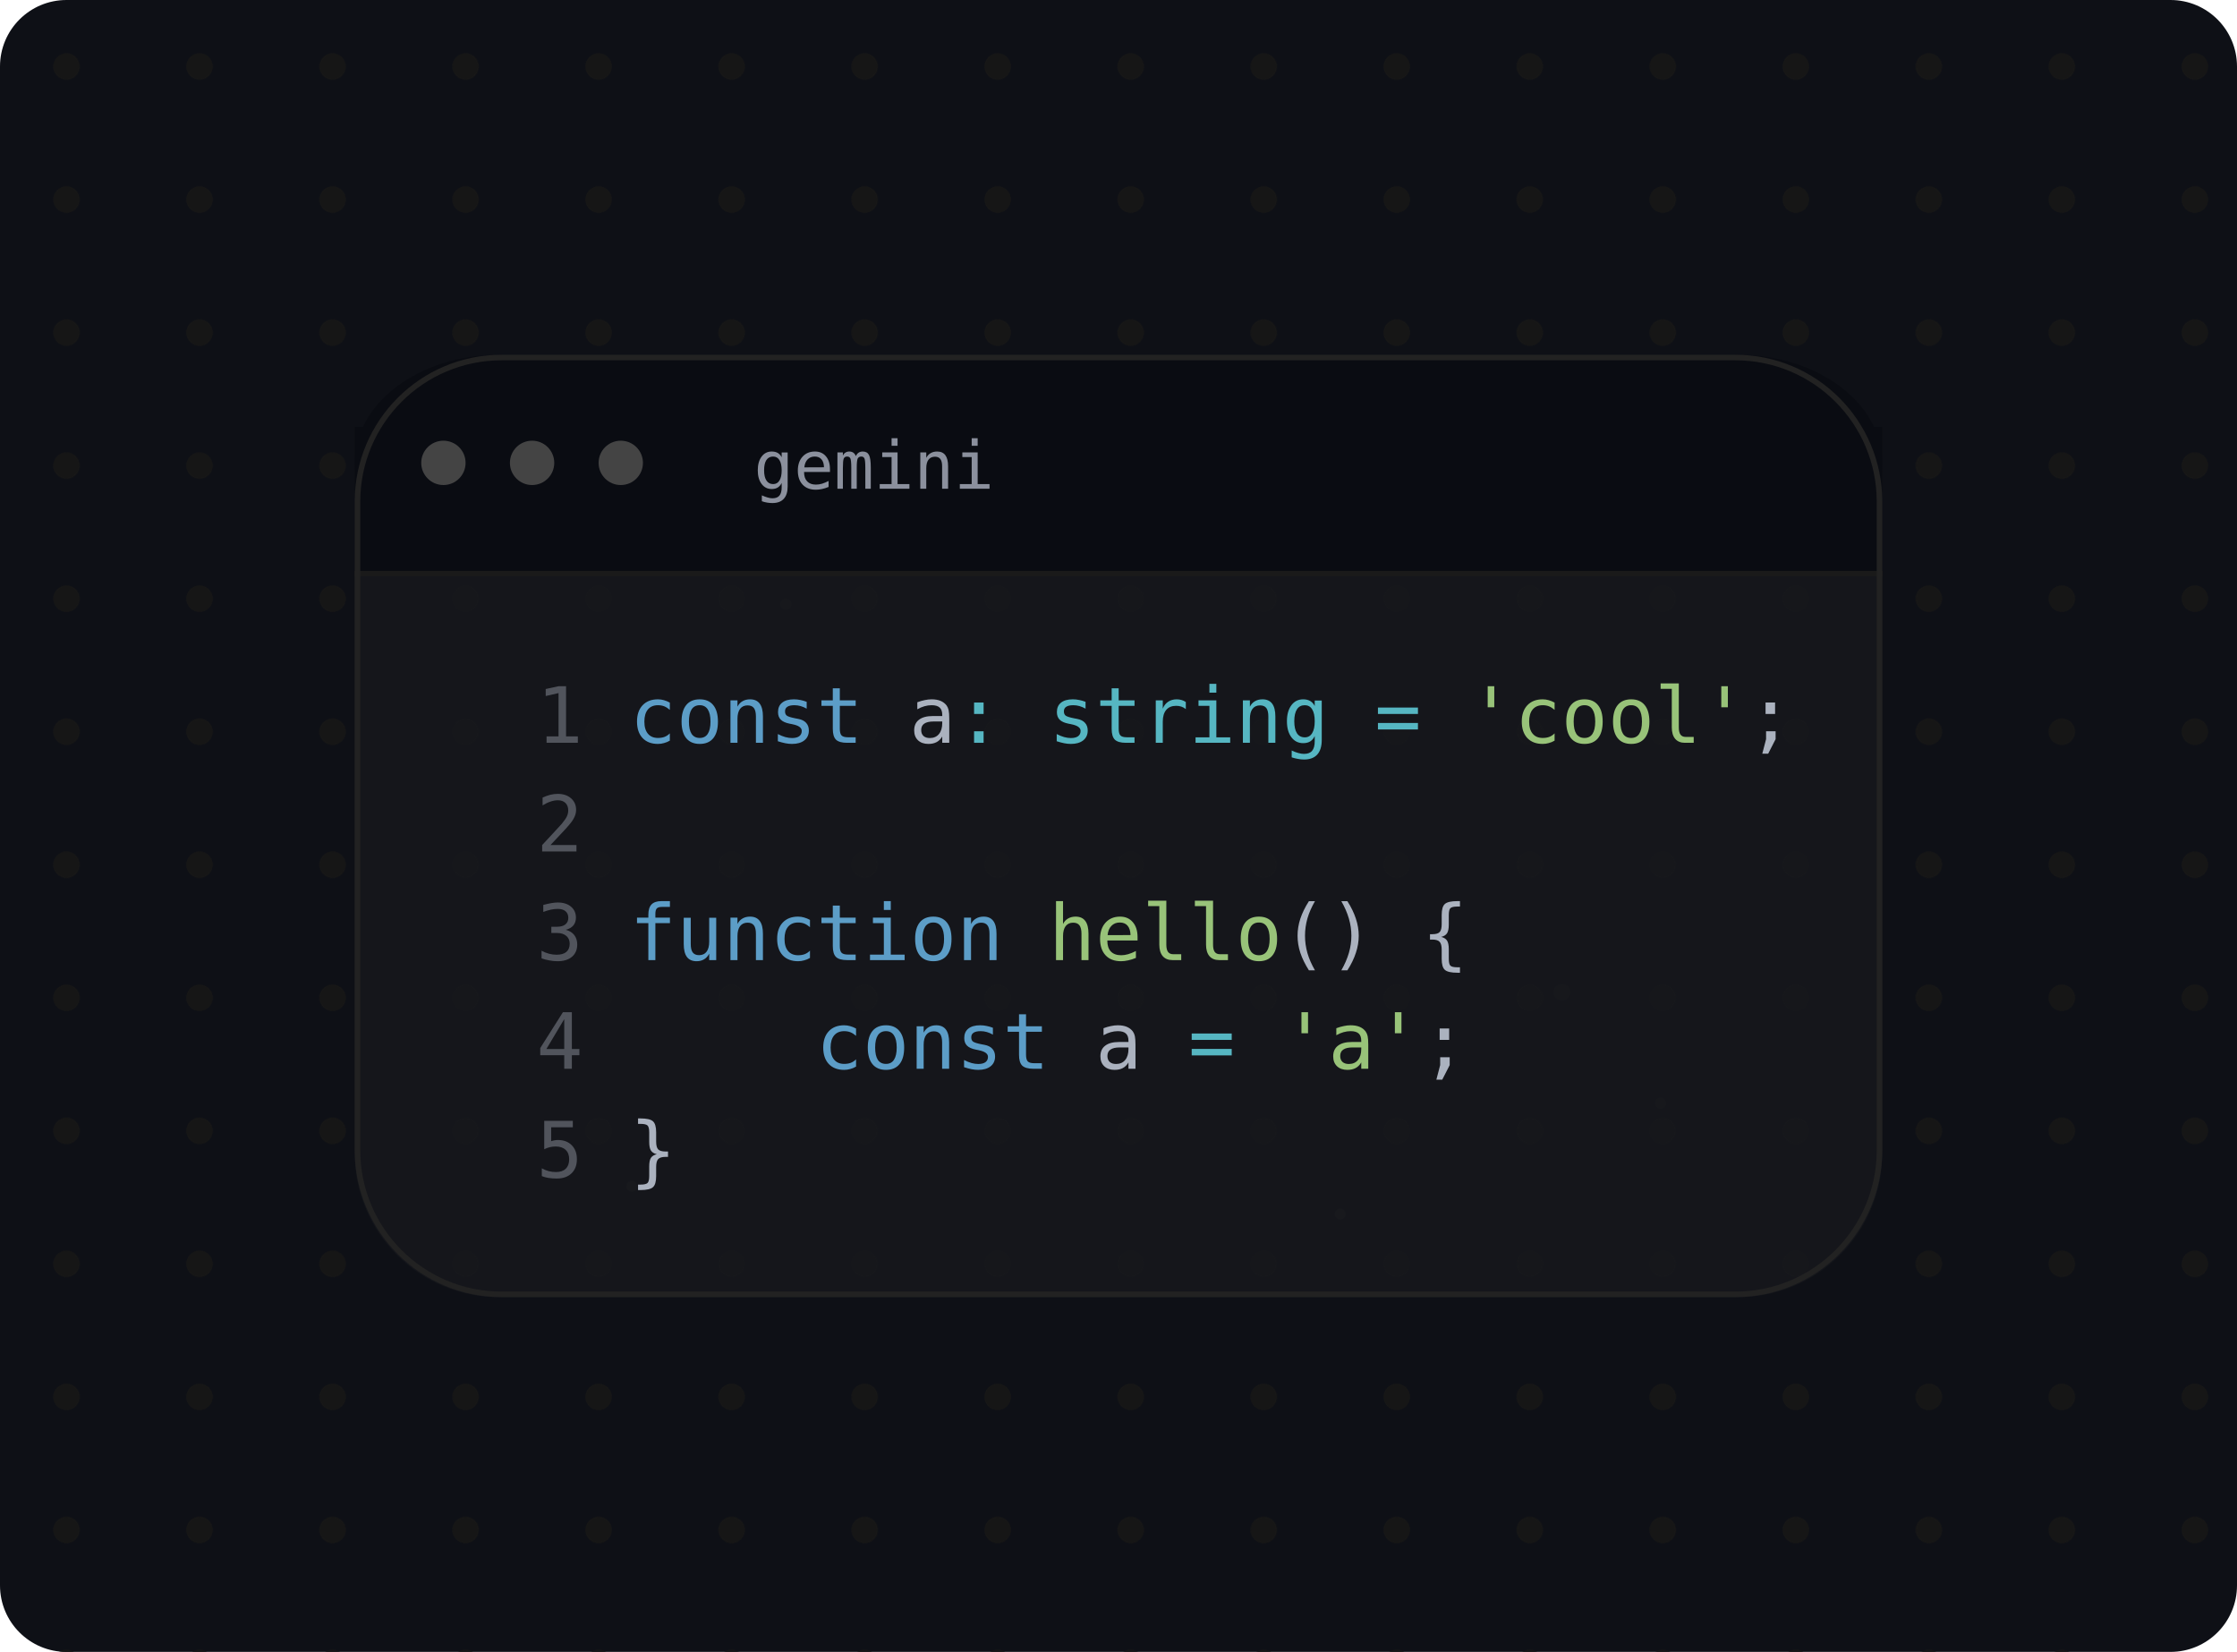
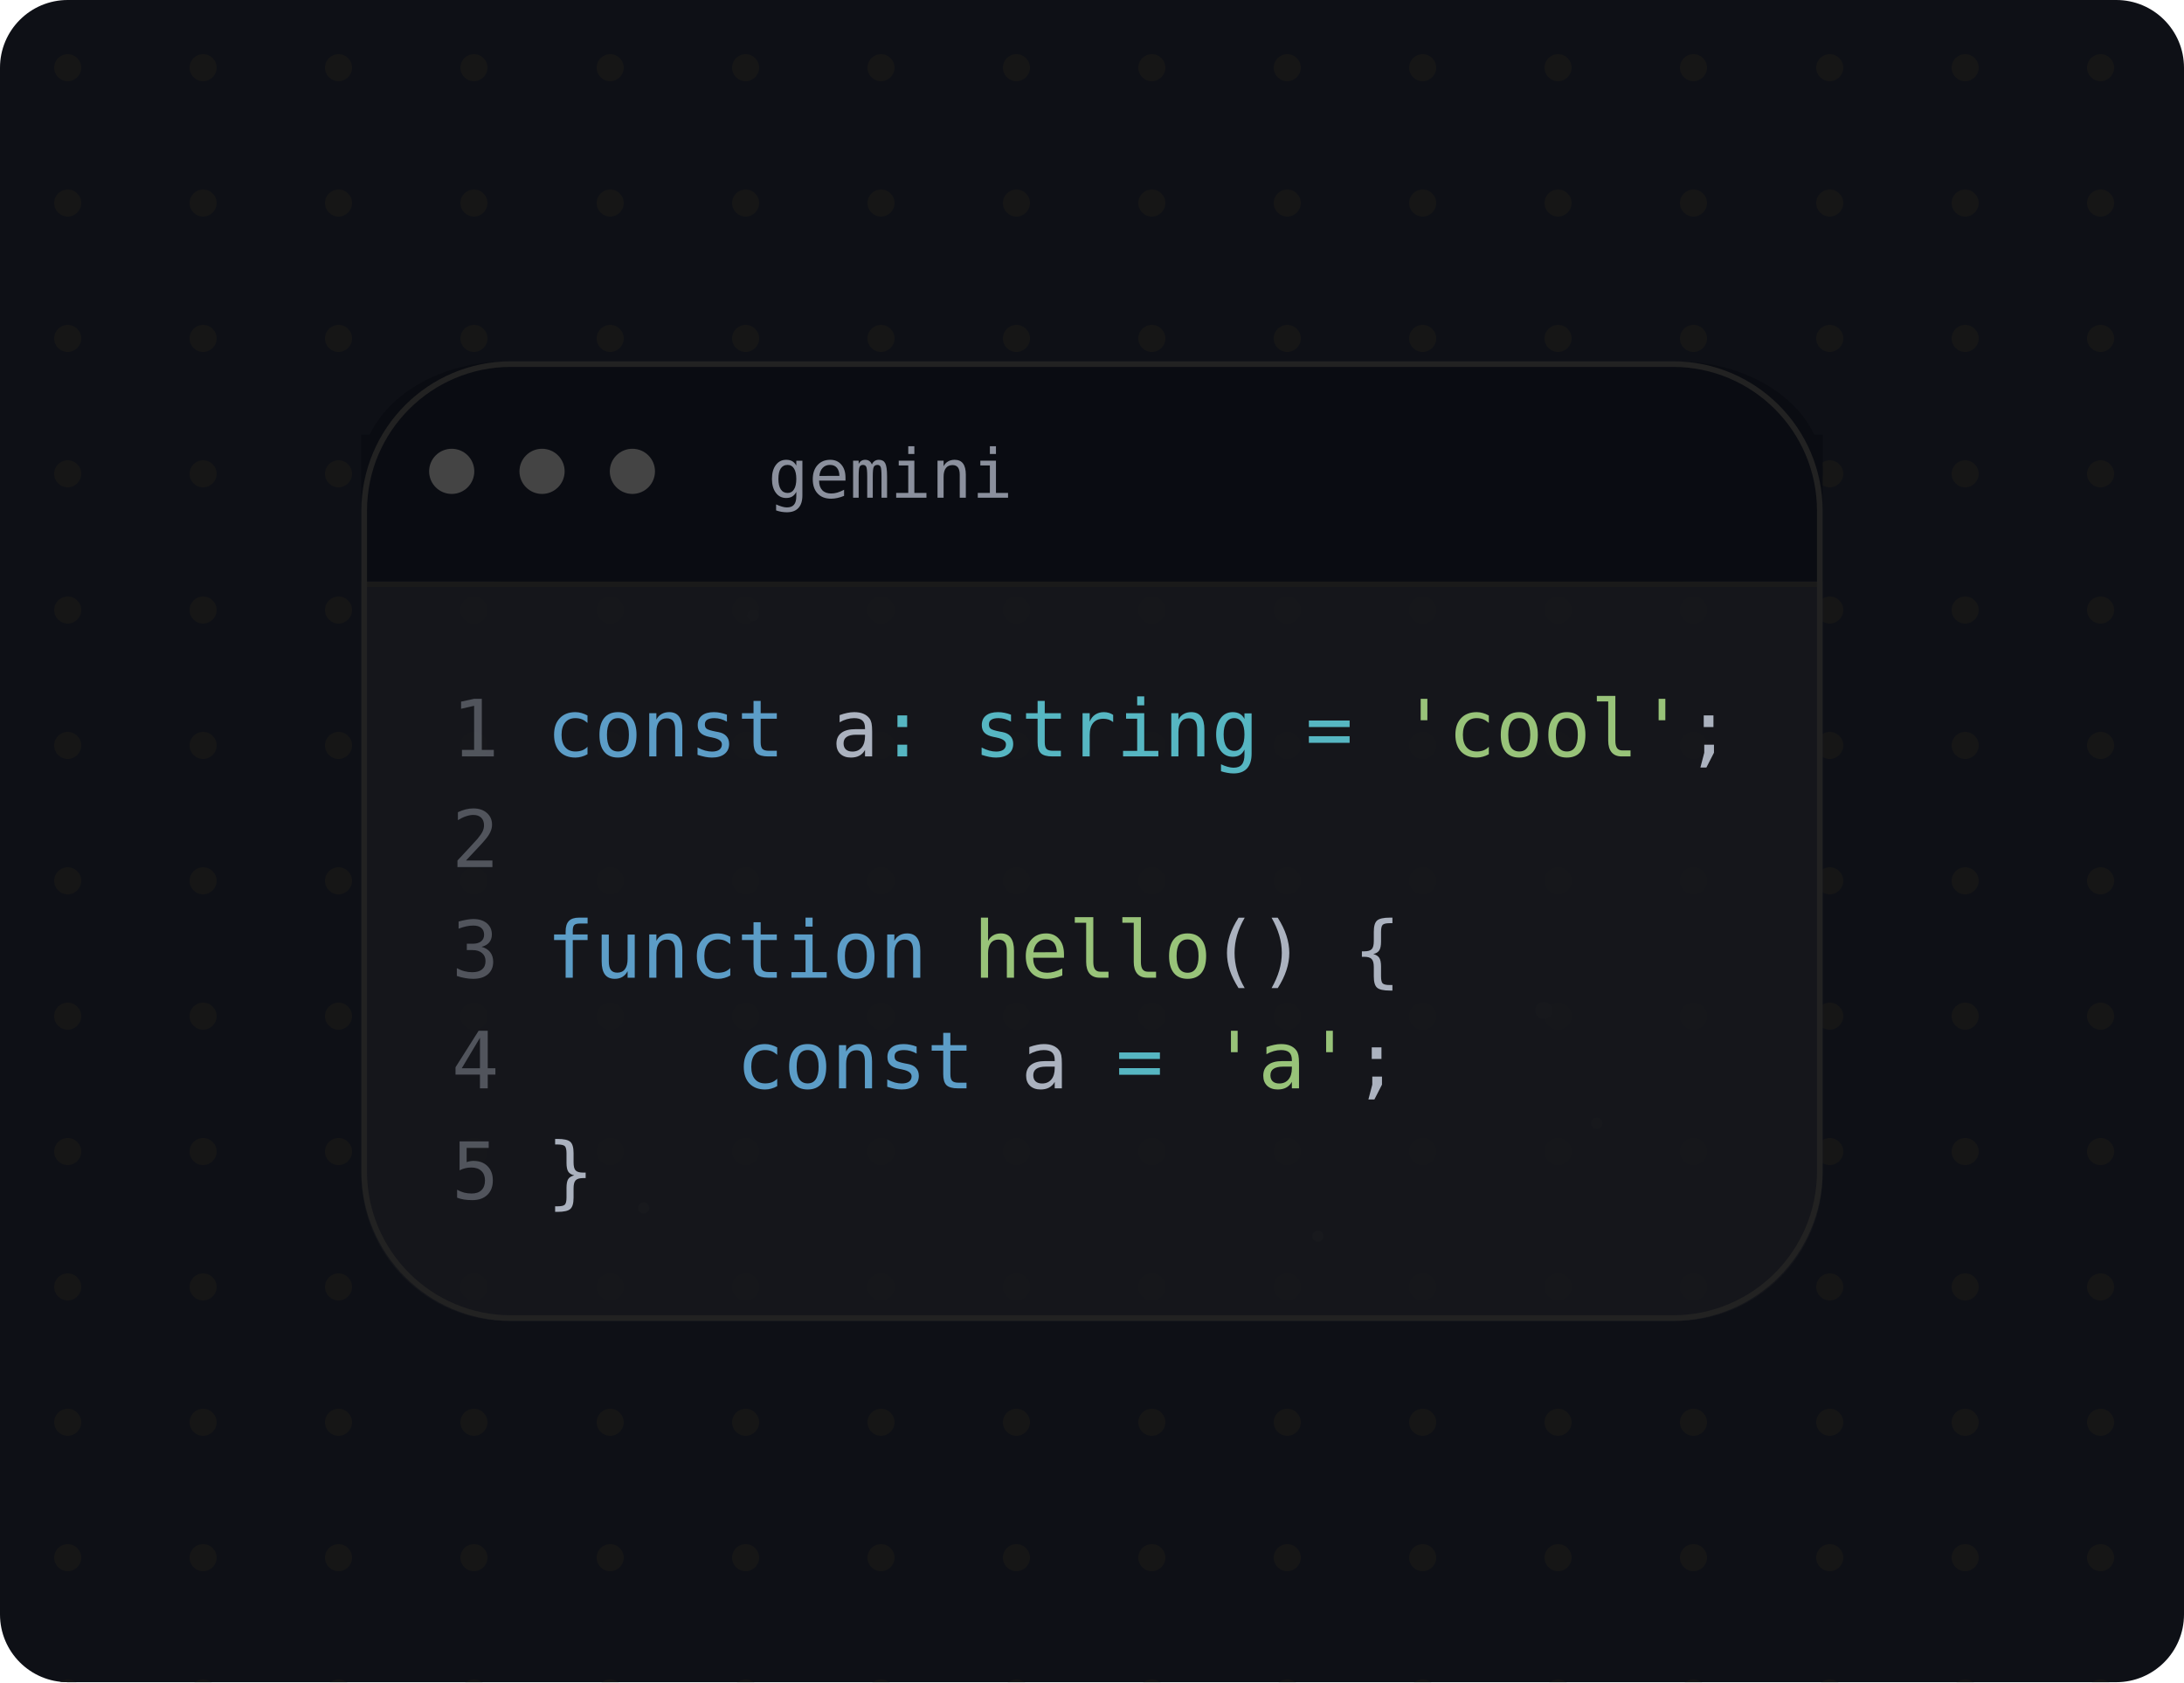
- <svg xmlns="http://www.w3.org/2000/svg" viewBox="0 0 403.6 298" width="403.6" height="298">
+ <svg xmlns="http://www.w3.org/2000/svg" viewBox="0 0 386.8 298" width="386.8" height="298">
  <defs>
    <pattern id="bg-pattern" width="24" height="24" patternUnits="userSpaceOnUse">
      <circle cx="12" cy="12" r="2.4" fill="#161616" />
    </pattern>
  </defs>
-   <rect x="0" y="0" width="403.6" height="298" fill="#0e1016" rx="12" ry="12" />
-   <rect x="0" y="0" width="403.6" height="298" fill="url(#bg-pattern)" rx="12" ry="12" />
+   <rect x="0" y="0" width="386.8" height="298" fill="#0e1016" rx="12" ry="12" />
+   <rect x="0" y="0" width="386.8" height="298" fill="url(#bg-pattern)" rx="12" ry="12" />
  <g class="overlay">
    <circle cx="84" cy="79" r="1" fill="#1c1c1c" />
  </g>
  <g class="overlay">
-     <circle cx="309.6" cy="89" r="1.5" fill="#1a1a1a" />
+     <circle cx="292.8" cy="89" r="1.5" fill="#1a1a1a" />
  </g>
  <g class="overlay">
-     <circle cx="141.8" cy="109" r="1" fill="#1b1b1b" />
+     <circle cx="133.4" cy="109" r="1" fill="#1b1b1b" />
  </g>
  <g class="overlay">
-     <circle cx="281.8" cy="179" r="1.5" fill="#1a1a1a" />
+     <circle cx="273.4" cy="179" r="1.5" fill="#1a1a1a" />
  </g>
  <g class="overlay">
    <circle cx="114" cy="214" r="1" fill="#1c1c1c" />
  </g>
  <g class="overlay">
-     <circle cx="299.6" cy="199" r="1" fill="#1b1b1b" />
+     <circle cx="282.8" cy="199" r="1" fill="#1b1b1b" />
  </g>
  <g class="overlay">
-     <circle cx="201.8" cy="74" r="1.5" fill="#1a1a1a" />
+     <circle cx="193.4" cy="74" r="1.5" fill="#1a1a1a" />
  </g>
  <g class="overlay">
-     <circle cx="241.8" cy="219" r="1" fill="#1c1c1c" />
+     <circle cx="233.4" cy="219" r="1" fill="#1c1c1c" />
  </g>
  <g transform="translate(64, 64)">
-     <rect x="0" y="0" width="275.6" height="170" fill="#16181d" rx="26" ry="26" opacity="0.8" />
+     <rect x="0" y="0" width="258.8" height="170" fill="#16181d" rx="26" ry="26" opacity="0.8" />
    <g class="title-bar">
-       <rect x="0" y="0" width="275.6" height="39" fill="#0a0c12" rx="26" ry="26" />
-       <rect x="0" y="13" width="275.6" height="26" fill="#0a0c12" />
-       <rect x="0" y="39" width="275.6" height="1" fill="#1a1a1a" shape-rendering="crispEdges" />
+       <rect x="0" y="0" width="258.8" height="39" fill="#0a0c12" rx="26" ry="26" />
+       <rect x="0" y="13" width="258.8" height="26" fill="#0a0c12" />
+       <rect x="0" y="39" width="258.8" height="1" fill="#1a1a1a" shape-rendering="crispEdges" />
      <circle cx="16" cy="19.5" r="4" fill="#444444" />
      <circle cx="32" cy="19.5" r="4" fill="#444444" />
      <circle cx="48" cy="19.5" r="4" fill="#444444" />
      <text x="72" y="24.17" fill="#abb2bf" font-family="'JetBrains Mono', monospace" font-size="12" text-anchor="start" opacity="0.8">gemini</text>
    </g>
-     <rect x="0.5" y="0.5" width="274.6" height="169" fill="none" stroke="#222222" stroke-width="1" rx="26" ry="26" />
+     <rect x="0.5" y="0.5" width="257.8" height="169" fill="none" stroke="#222222" stroke-width="1" rx="26" ry="26" />
    <g class="text">
-       <text x="41.2" y="70" font-family="'JetBrains Mono', monospace" font-size="14" fill="#abb2bf66" text-anchor="end" xml:space="preserve">1</text>
+       <text x="24.4" y="70" font-family="'JetBrains Mono', monospace" font-size="14" fill="#abb2bf66" text-anchor="end" xml:space="preserve">1</text>
      <text y="70" font-family="'JetBrains Mono', monospace" font-size="14" xml:space="preserve">
-         <tspan x="49.6" fill="#5c9dc7">const</tspan>
-         <tspan x="91.6" fill="#abb2bf"> a</tspan>
-         <tspan x="108.4" fill="#56b6c2">:</tspan>
-         <tspan x="116.8" fill="#abb2bf"> </tspan>
-         <tspan x="125.2" fill="#56b6c2">string</tspan>
+         <tspan x="32.8" fill="#5c9dc7">const</tspan>
+         <tspan x="74.8" fill="#abb2bf"> a</tspan>
+         <tspan x="91.6" fill="#56b6c2">:</tspan>
+         <tspan x="100" fill="#abb2bf"> </tspan>
+         <tspan x="108.4" fill="#56b6c2">string</tspan>
+         <tspan x="158.8" fill="#abb2bf"> </tspan>
+         <tspan x="167.2" fill="#56b6c2">=</tspan>
        <tspan x="175.6" fill="#abb2bf"> </tspan>
-         <tspan x="184" fill="#56b6c2">=</tspan>
-         <tspan x="192.4" fill="#abb2bf"> </tspan>
-         <tspan x="200.8" fill="#98c379">'cool'</tspan>
-         <tspan x="251.2" fill="#abb2bf">;</tspan>
+         <tspan x="184" fill="#98c379">'cool'</tspan>
+         <tspan x="234.4" fill="#abb2bf">;</tspan>
      </text>
-       <text x="41.2" y="89.6" font-family="'JetBrains Mono', monospace" font-size="14" fill="#abb2bf66" text-anchor="end" xml:space="preserve">2</text>
-       <text x="41.2" y="109.2" font-family="'JetBrains Mono', monospace" font-size="14" fill="#abb2bf66" text-anchor="end" xml:space="preserve">3</text>
+       <text x="24.4" y="89.6" font-family="'JetBrains Mono', monospace" font-size="14" fill="#abb2bf66" text-anchor="end" xml:space="preserve">2</text>
+       <text x="24.4" y="109.2" font-family="'JetBrains Mono', monospace" font-size="14" fill="#abb2bf66" text-anchor="end" xml:space="preserve">3</text>
      <text y="109.2" font-family="'JetBrains Mono', monospace" font-size="14" xml:space="preserve">
-         <tspan x="49.6" fill="#5c9dc7">function</tspan>
-         <tspan x="116.8" fill="#abb2bf"> </tspan>
-         <tspan x="125.2" fill="#98c379">hello</tspan>
-         <tspan x="167.2" fill="#abb2bf">() {</tspan>
+         <tspan x="32.8" fill="#5c9dc7">function</tspan>
+         <tspan x="100" fill="#abb2bf"> </tspan>
+         <tspan x="108.4" fill="#98c379">hello</tspan>
+         <tspan x="150.4" fill="#abb2bf">() {</tspan>
      </text>
-       <text x="41.2" y="128.8" font-family="'JetBrains Mono', monospace" font-size="14" fill="#abb2bf66" text-anchor="end" xml:space="preserve">4</text>
+       <text x="24.4" y="128.8" font-family="'JetBrains Mono', monospace" font-size="14" fill="#abb2bf66" text-anchor="end" xml:space="preserve">4</text>
      <text y="128.8" font-family="'JetBrains Mono', monospace" font-size="14" xml:space="preserve">
-         <tspan x="49.6" fill="#abb2bf">    </tspan>
-         <tspan x="83.2" fill="#5c9dc7">const</tspan>
-         <tspan x="125.2" fill="#abb2bf"> a </tspan>
-         <tspan x="150.4" fill="#56b6c2">=</tspan>
-         <tspan x="158.8" fill="#abb2bf"> </tspan>
-         <tspan x="167.2" fill="#98c379">'a'</tspan>
-         <tspan x="192.4" fill="#abb2bf">;</tspan>
+         <tspan x="32.8" fill="#abb2bf">    </tspan>
+         <tspan x="66.4" fill="#5c9dc7">const</tspan>
+         <tspan x="108.4" fill="#abb2bf"> a </tspan>
+         <tspan x="133.6" fill="#56b6c2">=</tspan>
+         <tspan x="142" fill="#abb2bf"> </tspan>
+         <tspan x="150.4" fill="#98c379">'a'</tspan>
+         <tspan x="175.6" fill="#abb2bf">;</tspan>
      </text>
-       <text x="41.2" y="148.4" font-family="'JetBrains Mono', monospace" font-size="14" fill="#abb2bf66" text-anchor="end" xml:space="preserve">5</text>
+       <text x="24.4" y="148.4" font-family="'JetBrains Mono', monospace" font-size="14" fill="#abb2bf66" text-anchor="end" xml:space="preserve">5</text>
      <text y="148.4" font-family="'JetBrains Mono', monospace" font-size="14" xml:space="preserve">
-         <tspan x="49.6" fill="#abb2bf">}</tspan>
+         <tspan x="32.8" fill="#abb2bf">}</tspan>
      </text>
    </g>
  </g>
</svg>
